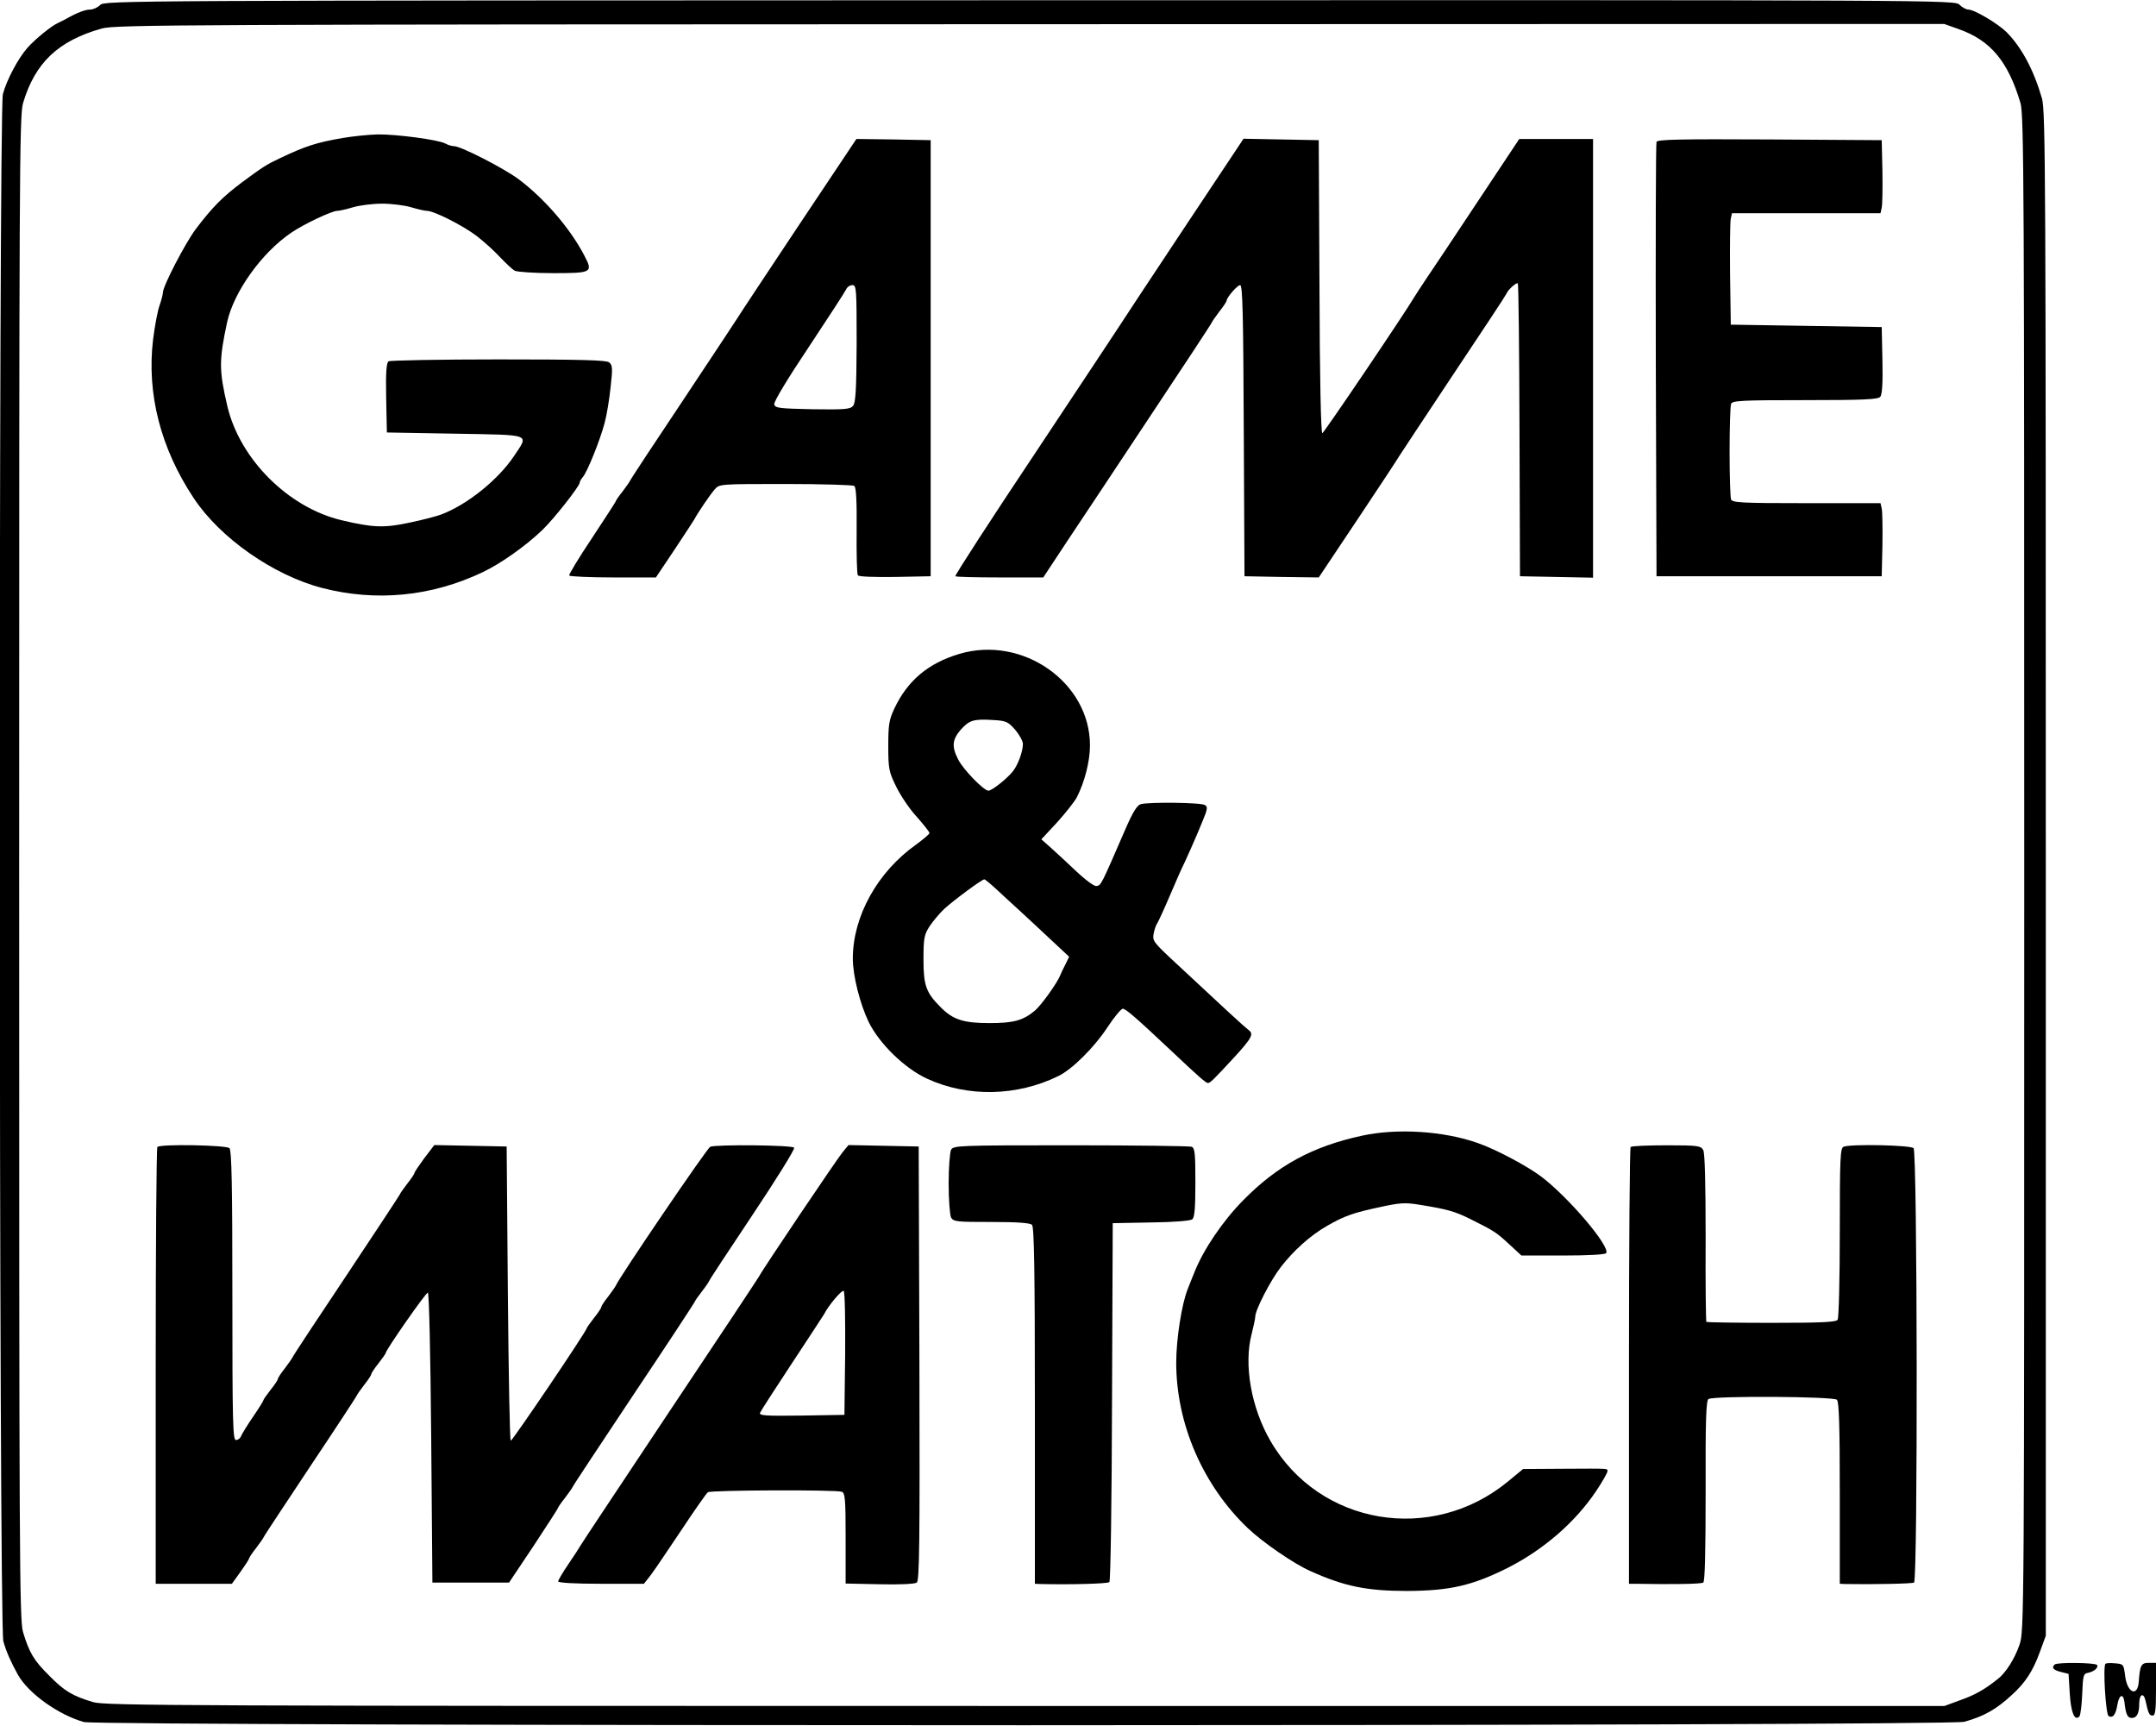
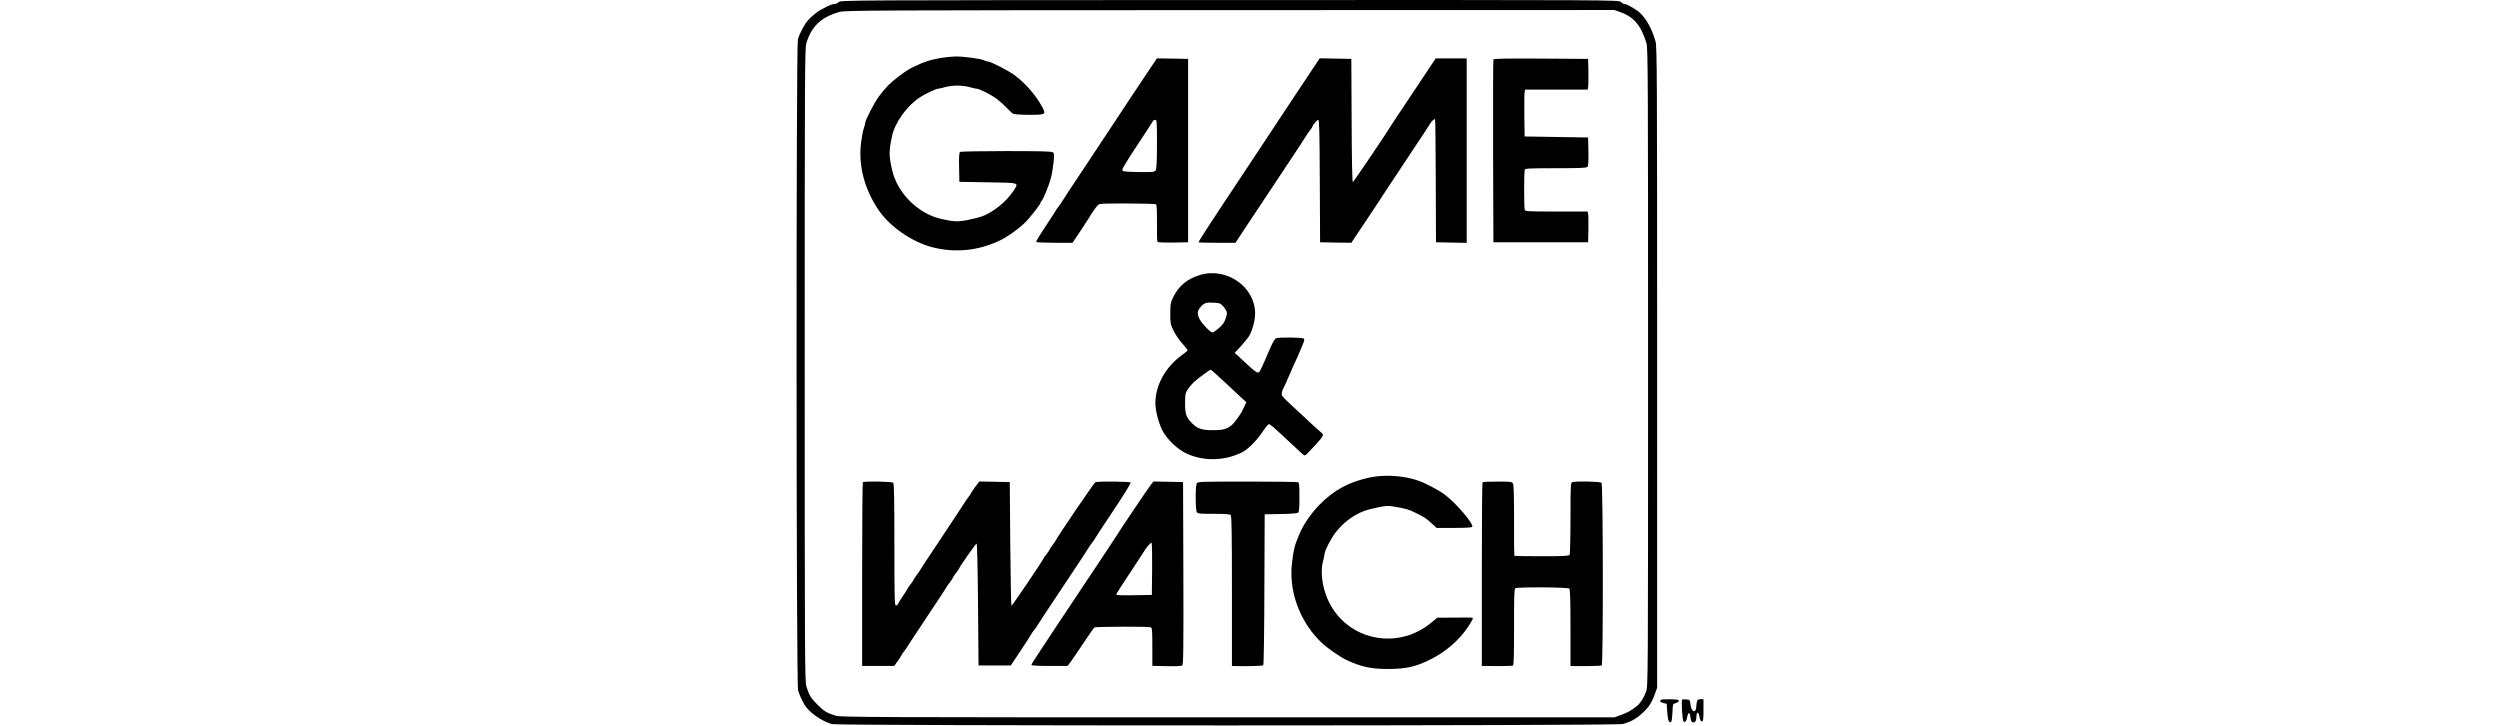
- <svg xmlns="http://www.w3.org/2000/svg" version="1.0" width="900pt" height="720pt" viewBox="0 0 900 720" preserveAspectRatio="xMidYMid meet">
-   <g transform="translate(0,720) scale(0.1,-0.1)" fill="#000000" stroke="none">
-     <path d="M418 7179 c-10 -10 -29 -19 -42 -19 -21 0 -55 -13 -106 -42 -8 -4 -22 -11 -30 -15 -25 -11 -93 -66 -125 -102 -39 -44 -87 -134 -103 -194 -18 -71 -17 -6392 2 -6457 12 -43 31 -86 61 -140 44 -78 169 -167 275 -197 68 -18 7785 -18 7850 1 82 23 133 52 196 110 58 52 90 101 119 181 l25 68 0 3180 c0 2900 -1 3185 -16 3236 -34 118 -84 212 -147 276 -36 36 -135 95 -160 95 -9 0 -26 9 -37 20 -20 20 -33 20 -3882 19 -3794 -1 -3863 -1 -3880 -20z m7757 -100 c134 -47 207 -134 259 -308 15 -48 16 -344 16 -3216 0 -3136 0 -3162 -20 -3220 -19 -56 -57 -117 -90 -142 -52 -42 -95 -67 -155 -88 l-68 -25 -3837 0 c-3504 0 -3842 1 -3891 16 -87 26 -120 46 -183 110 -64 63 -84 96 -110 183 -15 49 -16 331 -16 3189 0 2875 1 3140 16 3191 50 169 147 261 329 312 56 16 329 17 3875 18 l3816 1 59 -21z" />
-     <path d="M1430 6624 c-109 -19 -154 -33 -265 -86 -55 -26 -68 -35 -155 -99 -82 -62 -122 -102 -192 -194 -44 -58 -138 -239 -138 -266 0 -7 -6 -31 -14 -54 -8 -22 -20 -86 -27 -142 -27 -225 31 -453 169 -661 110 -167 333 -323 537 -376 225 -58 456 -36 670 66 76 36 179 109 249 176 47 45 156 183 156 198 0 4 6 15 13 23 19 22 72 154 91 226 9 33 20 101 25 150 9 79 8 92 -7 103 -12 9 -120 12 -461 12 -245 0 -452 -4 -459 -8 -9 -7 -12 -44 -10 -153 l3 -144 285 -5 c325 -6 308 1 246 -93 -66 -99 -196 -204 -306 -245 -19 -7 -80 -23 -134 -34 -103 -22 -151 -20 -281 11 -222 53 -424 255 -476 476 -35 150 -35 191 -1 350 28 127 144 290 268 374 51 35 169 91 192 91 9 0 39 7 66 15 27 8 81 15 121 15 40 0 94 -7 121 -15 27 -8 57 -15 66 -15 30 0 150 -61 208 -105 30 -23 74 -63 97 -88 24 -25 51 -51 62 -57 11 -5 82 -10 161 -10 161 0 166 3 130 72 -59 114 -166 238 -275 320 -62 46 -241 138 -270 138 -9 0 -25 5 -36 11 -30 16 -204 39 -283 38 -39 -1 -105 -8 -146 -15z" />
-     <path d="M3330 6253 c-135 -203 -247 -372 -250 -378 -3 -5 -104 -158 -225 -340 -121 -181 -222 -334 -224 -340 -2 -5 -17 -26 -32 -46 -16 -20 -29 -39 -29 -42 0 -2 -45 -71 -99 -153 -55 -82 -97 -152 -95 -156 3 -4 85 -8 184 -8 l178 0 79 118 c43 64 80 122 83 127 11 22 65 102 84 123 19 22 22 22 295 22 152 0 281 -4 287 -8 8 -5 11 -64 10 -185 -1 -98 1 -183 5 -188 3 -6 68 -8 155 -7 l149 3 0 910 0 910 -155 3 -155 2 -245 -367z m246 -486 c-1 -193 -4 -247 -15 -261 -12 -14 -34 -16 -170 -14 -141 3 -156 5 -159 21 -2 11 58 110 145 240 81 122 151 230 155 239 4 10 16 18 26 18 17 0 18 -13 18 -243z" />
-     <path d="M4933 6233 c-142 -214 -259 -391 -261 -395 -2 -3 -157 -238 -346 -522 -189 -283 -341 -518 -338 -521 3 -3 87 -5 186 -5 l181 0 101 153 c56 83 213 321 350 527 137 206 251 379 253 385 2 5 17 26 32 46 16 20 29 40 29 43 0 14 45 66 57 66 10 0 13 -116 15 -607 l3 -608 155 -3 155 -2 165 247 c91 136 167 252 170 258 3 5 104 158 225 340 121 181 222 334 224 340 6 16 42 48 47 42 3 -3 6 -279 7 -613 l2 -609 153 -3 152 -3 0 916 0 915 -154 0 -154 0 -174 -262 c-96 -145 -192 -289 -214 -321 -21 -32 -44 -66 -49 -75 -43 -73 -378 -568 -385 -570 -6 -2 -11 234 -12 610 l-3 613 -157 3 -157 3 -258 -388z" />
-     <path d="M6915 6608 c-3 -7 -4 -418 -3 -913 l3 -900 470 0 470 0 3 130 c1 72 0 140 -3 153 l-5 22 -309 0 c-272 0 -310 2 -315 16 -3 9 -6 98 -6 199 0 101 3 190 6 199 5 14 42 16 309 16 246 0 305 3 314 14 8 9 11 59 9 152 l-3 139 -315 5 -315 5 -3 210 c-1 116 0 220 3 233 l5 22 310 0 310 0 5 23 c3 12 4 81 3 152 l-3 130 -468 3 c-369 2 -469 0 -472 -10z" />
-     <path d="M4005 4471 c-131 -39 -217 -112 -272 -229 -22 -47 -25 -68 -25 -156 0 -95 3 -108 33 -169 18 -37 56 -94 86 -126 29 -33 53 -63 53 -68 0 -4 -26 -26 -56 -48 -162 -115 -264 -300 -264 -476 0 -71 30 -189 66 -264 44 -90 150 -194 244 -237 169 -78 375 -74 548 11 58 28 150 120 204 202 28 43 58 79 65 79 12 0 53 -35 208 -181 108 -102 139 -129 147 -129 10 0 21 11 110 107 75 82 83 98 59 115 -16 12 -102 91 -328 302 -68 64 -73 72 -67 100 3 17 10 36 14 41 4 6 27 55 50 109 23 54 46 106 50 115 13 25 64 139 90 204 21 50 22 60 10 67 -16 11 -232 13 -267 4 -16 -4 -33 -31 -64 -102 -105 -242 -102 -236 -122 -240 -9 -2 -48 27 -89 66 -40 38 -88 82 -107 99 l-34 30 66 71 c36 40 73 87 82 104 33 65 55 151 55 217 0 263 -281 460 -545 382z m233 -317 c17 -20 32 -47 32 -59 0 -31 -20 -86 -41 -113 -23 -30 -88 -82 -103 -82 -19 0 -105 88 -126 130 -28 54 -25 83 10 124 36 40 53 46 135 41 55 -3 63 -7 93 -41z m-78 -666 c25 -23 70 -65 100 -92 30 -28 89 -82 129 -120 l74 -69 -15 -31 c-9 -17 -19 -38 -22 -46 -12 -32 -80 -126 -106 -148 -49 -41 -89 -52 -189 -52 -109 0 -153 14 -205 67 -60 60 -71 90 -71 198 0 91 3 104 26 140 15 22 42 54 60 71 39 36 158 124 168 124 3 0 26 -19 51 -42z" />
-     <path d="M5685 2460 c-207 -45 -352 -124 -495 -269 -85 -86 -166 -205 -204 -301 -10 -25 -23 -56 -28 -70 -25 -62 -48 -209 -48 -307 0 -255 111 -512 299 -691 62 -59 191 -148 261 -179 142 -64 236 -83 404 -83 179 1 271 22 421 97 149 76 280 189 368 320 26 39 47 76 47 82 0 13 15 12 -188 11 l-164 -1 -63 -52 c-318 -262 -787 -183 -991 168 -81 139 -113 320 -79 448 8 32 15 64 15 72 0 28 63 150 106 206 55 71 123 132 194 173 74 42 108 54 220 78 83 18 104 20 165 10 117 -19 147 -27 215 -61 96 -48 105 -53 160 -104 l51 -47 174 0 c105 0 176 4 180 10 17 28 -157 233 -272 320 -59 44 -186 112 -263 139 -143 51 -339 63 -485 31z" />
-     <path d="M657 2413 c-4 -3 -7 -415 -7 -915 l0 -908 159 0 159 0 36 50 c20 28 36 53 36 56 0 3 13 23 29 43 15 20 30 41 32 46 2 6 90 138 194 295 105 157 192 290 194 295 2 6 17 26 32 46 16 20 29 40 29 44 0 4 13 24 30 45 16 21 30 40 30 43 0 12 167 252 176 252 5 0 11 -244 14 -605 l5 -605 160 0 160 0 103 154 c56 85 102 156 102 159 0 2 13 21 29 41 15 20 30 41 32 46 2 6 117 179 254 385 138 206 252 380 254 385 2 6 16 26 31 45 15 19 29 40 31 45 2 6 84 130 182 277 98 147 176 272 172 278 -7 11 -322 14 -350 4 -13 -5 -380 -545 -394 -579 -2 -5 -17 -26 -32 -46 -16 -20 -29 -40 -29 -44 0 -4 -13 -24 -30 -45 -16 -21 -30 -40 -30 -42 0 -12 -312 -473 -318 -471 -4 2 -9 279 -12 615 l-5 613 -151 3 -151 3 -42 -55 c-22 -30 -41 -58 -41 -62 0 -3 -13 -23 -29 -43 -15 -20 -30 -40 -32 -46 -2 -5 -103 -158 -224 -340 -121 -181 -222 -334 -224 -340 -2 -5 -17 -26 -32 -46 -16 -20 -29 -40 -29 -44 0 -4 -13 -24 -30 -45 -16 -21 -30 -40 -30 -43 0 -3 -19 -34 -43 -69 -24 -35 -46 -71 -50 -80 -3 -10 -13 -18 -22 -18 -13 0 -15 68 -15 603 0 456 -3 606 -12 615 -13 13 -289 18 -301 5z" />
-     <path d="M3518 2392 c-22 -26 -336 -492 -348 -517 -3 -6 -171 -260 -375 -565 -203 -305 -372 -559 -374 -564 -2 -4 -23 -37 -47 -72 -24 -35 -44 -69 -44 -74 0 -6 68 -10 179 -10 l179 0 29 37 c16 21 73 106 128 188 55 83 104 153 110 157 12 9 536 11 559 2 14 -5 16 -32 16 -195 l0 -188 142 -3 c83 -2 147 1 155 7 11 8 13 163 11 915 l-3 905 -146 3 -147 3 -24 -29z m10 -843 l-3 -254 -179 -3 c-154 -2 -178 0 -173 12 4 9 64 102 134 208 70 106 130 198 133 203 17 35 75 104 82 97 5 -5 7 -123 6 -263z" />
-     <path d="M3970 2401 c-5 -11 -10 -74 -10 -141 0 -67 5 -130 10 -141 10 -18 23 -19 168 -19 110 0 162 -4 170 -12 9 -9 12 -190 12 -755 l0 -743 23 -1 c125 -3 281 1 288 8 5 5 10 344 11 753 l3 745 159 3 c97 1 165 7 173 13 10 9 13 48 13 154 0 121 -2 144 -16 149 -9 3 -236 6 -504 6 -474 0 -490 -1 -500 -19z" />
-     <path d="M6807 2413 c-4 -3 -7 -415 -7 -915 l0 -908 23 0 c164 -3 278 -1 287 5 7 4 10 122 10 382 -1 298 2 378 12 384 22 14 522 11 536 -3 9 -9 12 -109 12 -390 l0 -378 23 -1 c107 -2 279 1 287 6 16 10 14 1797 -2 1813 -13 13 -262 18 -292 6 -14 -5 -16 -46 -16 -358 0 -193 -4 -357 -9 -364 -6 -10 -66 -13 -276 -13 -147 0 -269 2 -272 4 -2 3 -4 161 -3 351 0 226 -3 353 -10 366 -10 18 -22 20 -154 20 -78 0 -146 -3 -149 -7z" />
-     <path d="M8577 253 c-14 -13 -6 -23 26 -31 l32 -8 5 -82 c5 -80 20 -116 40 -96 5 5 10 47 12 94 3 76 5 85 23 88 26 5 46 22 39 33 -6 10 -167 12 -177 2z" />
-     <path d="M8789 256 c-11 -11 1 -210 13 -218 18 -10 30 5 37 48 7 41 24 48 29 12 6 -54 13 -68 31 -68 21 0 31 19 31 60 0 39 18 48 26 13 12 -55 16 -63 30 -63 11 0 14 21 14 110 l0 110 -30 0 c-32 0 -37 -10 -42 -79 -5 -66 -49 -46 -57 26 -6 47 -7 48 -41 51 -20 2 -38 1 -41 -2z" />
+ <svg xmlns="http://www.w3.org/2000/svg" version="1.1" baseProfile="tiny" id="Layer_1" x="0px" y="0px" viewBox="143.7 37 2481.2 720" xml:space="preserve">
+   <g transform="translate(0,720) scale(0.1,-0.1)">
+     <path d="M9761.7,6809.5c-10-10-29-19-42-19c-21,0-55-13-106-42c-8-4-22-11-30-15c-25-11-93-66-125-102c-39-44-87-134-103-194   c-18-71-17-6392,2-6457c12-43,31-86,61-140c44-78,169-167,275-197c68-18,7785-18,7850,1c82,23,133,52,196,110c58,52,90,101,119,181   l25,68v3180c0,2900-1,3185-16,3236c-34,118-84,212-147,276c-36,36-135,95-160,95c-9,0-26,9-37,20c-20,20-33,20-3882,19   C9847.7,6828.5,9778.7,6828.5,9761.7,6809.5z M17518.7,6709.5c134-47,207-134,259-308c15-48,16-344,16-3216c0-3136,0-3162-20-3220   c-19-56-57-117-90-142c-52-42-95-67-155-88l-68-25h-3837c-3504,0-3842,1-3891,16c-87,26-120,46-183,110c-64,63-84,96-110,183   c-15,49-16,331-16,3189c0,2875,1,3140,16,3191c50,169,147,261,329,312c56,16,329,17,3875,18l3816,1L17518.7,6709.5z" />
+     <path d="M10773.7,6254.5c-109-19-154-33-265-86c-55-26-68-35-155-99c-82-62-122-102-192-194c-44-58-138-239-138-266c0-7-6-31-14-54   c-8-22-20-86-27-142c-27-225,31-453,169-661c110-167,333-323,537-376c225-58,456-36,670,66c76,36,179,109,249,176   c47,45,156,183,156,198c0,4,6,15,13,23c19,22,72,154,91,226c9,33,20,101,25,150c9,79,8,92-7,103c-12,9-120,12-461,12   c-245,0-452-4-459-8c-9-7-12-44-10-153l3-144l285-5c325-6,308,1,246-93c-66-99-196-204-306-245c-19-7-80-23-134-34   c-103-22-151-20-281,11c-222,53-424,255-476,476c-35,150-35,191-1,350c28,127,144,290,268,374c51,35,169,91,192,91c9,0,39,7,66,15   s81,15,121,15s94-7,121-15s57-15,66-15c30,0,150-61,208-105c30-23,74-63,97-88c24-25,51-51,62-57c11-5,82-10,161-10   c161,0,166,3,130,72c-59,114-166,238-275,320c-62,46-241,138-270,138c-9,0-25,5-36,11c-30,16-204,39-283,38   C10880.7,6268.5,10814.7,6261.5,10773.7,6254.5z" />
+     <path d="M12673.7,5883.5c-135-203-247-372-250-378c-3-5-104-158-225-340c-121-181-222-334-224-340c-2-5-17-26-32-46   c-16-20-29-39-29-42c0-2-45-71-99-153c-55-82-97-152-95-156c3-4,85-8,184-8h178l79,118c43,64,80,122,83,127c11,22,65,102,84,123   c19,22,22,22,295,22c152,0,281-4,287-8c8-5,11-64,10-185c-1-98,1-183,5-188c3-6,68-8,155-7l149,3v910v910l-155,3l-155,2   L12673.7,5883.5z M12919.7,5397.5c-1-193-4-247-15-261c-12-14-34-16-170-14c-141,3-156,5-159,21c-2,11,58,110,145,240   c81,122,151,230,155,239c4,10,16,18,26,18C12918.7,5640.5,12919.7,5627.5,12919.7,5397.5z" />
+     <path d="M14276.7,5863.5c-142-214-259-391-261-395c-2-3-157-238-346-522c-189-283-341-518-338-521s87-5,186-5h181l101,153   c56,83,213,321,350,527s251,379,253,385c2,5,17,26,32,46c16,20,29,40,29,43c0,14,45,66,57,66c10,0,13-116,15-607l3-608l155-3l155-2   l165,247c91,136,167,252,170,258c3,5,104,158,225,340c121,181,222,334,224,340c6,16,42,48,47,42c3-3,6-279,7-613l2-609l153-3l152-3   v916v915h-154h-154l-174-262c-96-145-192-289-214-321c-21-32-44-66-49-75c-43-73-378-568-385-570c-6-2-11,234-12,610l-3,613l-157,3   l-157,3L14276.7,5863.5z" />
+     <path d="M16258.7,6238.5c-3-7-4-418-3-913l3-900h470h470l3,130c1,72,0,140-3,153l-5,22h-309c-272,0-310,2-315,16c-3,9-6,98-6,199   s3,190,6,199c5,14,42,16,309,16c246,0,305,3,314,14c8,9,11,59,9,152l-3,139l-315,5l-315,5l-3,210c-1,116,0,220,3,233l5,22h310h310   l5,23c3,12,4,81,3,152l-3,130l-468,3C16361.7,6250.5,16261.7,6248.5,16258.7,6238.5z" />
+     <path d="M13348.7,4101.5c-131-39-217-112-272-229c-22-47-25-68-25-156c0-95,3-108,33-169c18-37,56-94,86-126c29-33,53-63,53-68   c0-4-26-26-56-48c-162-115-264-300-264-476c0-71,30-189,66-264c44-90,150-194,244-237c169-78,375-74,548,11c58,28,150,120,204,202   c28,43,58,79,65,79c12,0,53-35,208-181c108-102,139-129,147-129c10,0,21,11,110,107c75,82,83,98,59,115c-16,12-102,91-328,302   c-68,64-73,72-67,100c3,17,10,36,14,41c4,6,27,55,50,109s46,106,50,115c13,25,64,139,90,204c21,50,22,60,10,67c-16,11-232,13-267,4   c-16-4-33-31-64-102c-105-242-102-236-122-240c-9-2-48,27-89,66c-40,38-88,82-107,99l-34,30l66,71c36,40,73,87,82,104   c33,65,55,151,55,217C13893.7,3982.5,13612.7,4179.5,13348.7,4101.5z M13581.7,3784.5c17-20,32-47,32-59c0-31-20-86-41-113   c-23-30-88-82-103-82c-19,0-105,88-126,130c-28,54-25,83,10,124c36,40,53,46,135,41C13543.7,3822.5,13551.7,3818.5,13581.7,3784.5z    M13503.7,3118.5c25-23,70-65,100-92c30-28,89-82,129-120l74-69l-15-31c-9-17-19-38-22-46c-12-32-80-126-106-148   c-49-41-89-52-189-52c-109,0-153,14-205,67c-60,60-71,90-71,198c0,91,3,104,26,140c15,22,42,54,60,71c39,36,158,124,168,124   C13455.7,3160.5,13478.7,3141.5,13503.7,3118.5z" />
+     <path d="M15028.7,2090.5c-207-45-352-124-495-269c-85-86-166-205-204-301c-10-25-23-56-28-70c-25-62-48-209-48-307   c0-255,111-512,299-691c62-59,191-148,261-179c142-64,236-83,404-83c179,1,271,22,421,97c149,76,280,189,368,320c26,39,47,76,47,82   c0,13,15,12-188,11l-164-1l-63-52c-318-262-787-183-991,168c-81,139-113,320-79,448c8,32,15,64,15,72c0,28,63,150,106,206   c55,71,123,132,194,173c74,42,108,54,220,78c83,18,104,20,165,10c117-19,147-27,215-61c96-48,105-53,160-104l51-47h174   c105,0,176,4,180,10c17,28-157,233-272,320c-59,44-186,112-263,139C15370.7,2110.5,15174.7,2122.5,15028.7,2090.5z" />
+     <path d="M10000.7,2043.5c-4-3-7-415-7-915v-908h159h159l36,50c20,28,36,53,36,56s13,23,29,43c15,20,30,41,32,46c2,6,90,138,194,295   c105,157,192,290,194,295c2,6,17,26,32,46c16,20,29,40,29,44s13,24,30,45c16,21,30,40,30,43c0,12,167,252,176,252   c5,0,11-244,14-605l5-605h160h160l103,154c56,85,102,156,102,159c0,2,13,21,29,41c15,20,30,41,32,46c2,6,117,179,254,385   c138,206,252,380,254,385c2,6,16,26,31,45s29,40,31,45c2,6,84,130,182,277s176,272,172,278c-7,11-322,14-350,4   c-13-5-380-545-394-579c-2-5-17-26-32-46c-16-20-29-40-29-44s-13-24-30-45c-16-21-30-40-30-42c0-12-312-473-318-471   c-4,2-9,279-12,615l-5,613l-151,3l-151,3l-42-55c-22-30-41-58-41-62c0-3-13-23-29-43c-15-20-30-40-32-46c-2-5-103-158-224-340   c-121-181-222-334-224-340c-2-5-17-26-32-46c-16-20-29-40-29-44s-13-24-30-45c-16-21-30-40-30-43s-19-34-43-69s-46-71-50-80   c-3-10-13-18-22-18c-13,0-15,68-15,603c0,456-3,606-12,615C10288.7,2051.5,10012.7,2056.5,10000.7,2043.5z" />
+     <path d="M12861.7,2022.5c-22-26-336-492-348-517c-3-6-171-260-375-565c-203-305-372-559-374-564c-2-4-23-37-47-72s-44-69-44-74   c0-6,68-10,179-10h179l29,37c16,21,73,106,128,188c55,83,104,153,110,157c12,9,536,11,559,2c14-5,16-32,16-195v-188l142-3   c83-2,147,1,155,7c11,8,13,163,11,915l-3,905l-146,3l-147,3L12861.7,2022.5z M12871.7,1179.5l-3-254l-179-3c-154-2-178,0-173,12   c4,9,64,102,134,208s130,198,133,203c17,35,75,104,82,97C12870.7,1437.5,12872.7,1319.5,12871.7,1179.5z" />
+     <path d="M13313.7,2031.5c-5-11-10-74-10-141s5-130,10-141c10-18,23-19,168-19c110,0,162-4,170-12c9-9,12-190,12-755v-743l23-1   c125-3,281,1,288,8c5,5,10,344,11,753l3,745l159,3c97,1,165,7,173,13c10,9,13,48,13,154c0,121-2,144-16,149c-9,3-236,6-504,6   C13339.7,2050.5,13323.7,2049.5,13313.7,2031.5z" />
+     <path d="M16150.7,2043.5c-4-3-7-415-7-915v-908h23c164-3,278-1,287,5c7,4,10,122,10,382c-1,298,2,378,12,384c22,14,522,11,536-3   c9-9,12-109,12-390v-378l23-1c107-2,279,1,287,6c16,10,14,1797-2,1813c-13,13-262,18-292,6c-14-5-16-46-16-358c0-193-4-357-9-364   c-6-10-66-13-276-13c-147,0-269,2-272,4c-2,3-4,161-3,351c0,226-3,353-10,366c-10,18-22,20-154,20   C16221.7,2050.5,16153.7,2047.5,16150.7,2043.5z" />
+     <path d="M17920.7-116.5c-14-13-6-23,26-31l32-8l5-82c5-80,20-116,40-96c5,5,10,47,12,94c3,76,5,85,23,88c26,5,46,22,39,33   C18091.7-108.5,17930.7-106.5,17920.7-116.5z" />
+     <path d="M18132.7-113.5c-11-11,1-210,13-218c18-10,30,5,37,48c7,41,24,48,29,12c6-54,13-68,31-68c21,0,31,19,31,60   c0,39,18,48,26,13c12-55,16-63,30-63c11,0,14,21,14,110v110h-30c-32,0-37-10-42-79c-5-66-49-46-57,26c-6,47-7,48-41,51   C18153.7-109.5,18135.7-110.5,18132.7-113.5z" />
  </g>
</svg>
